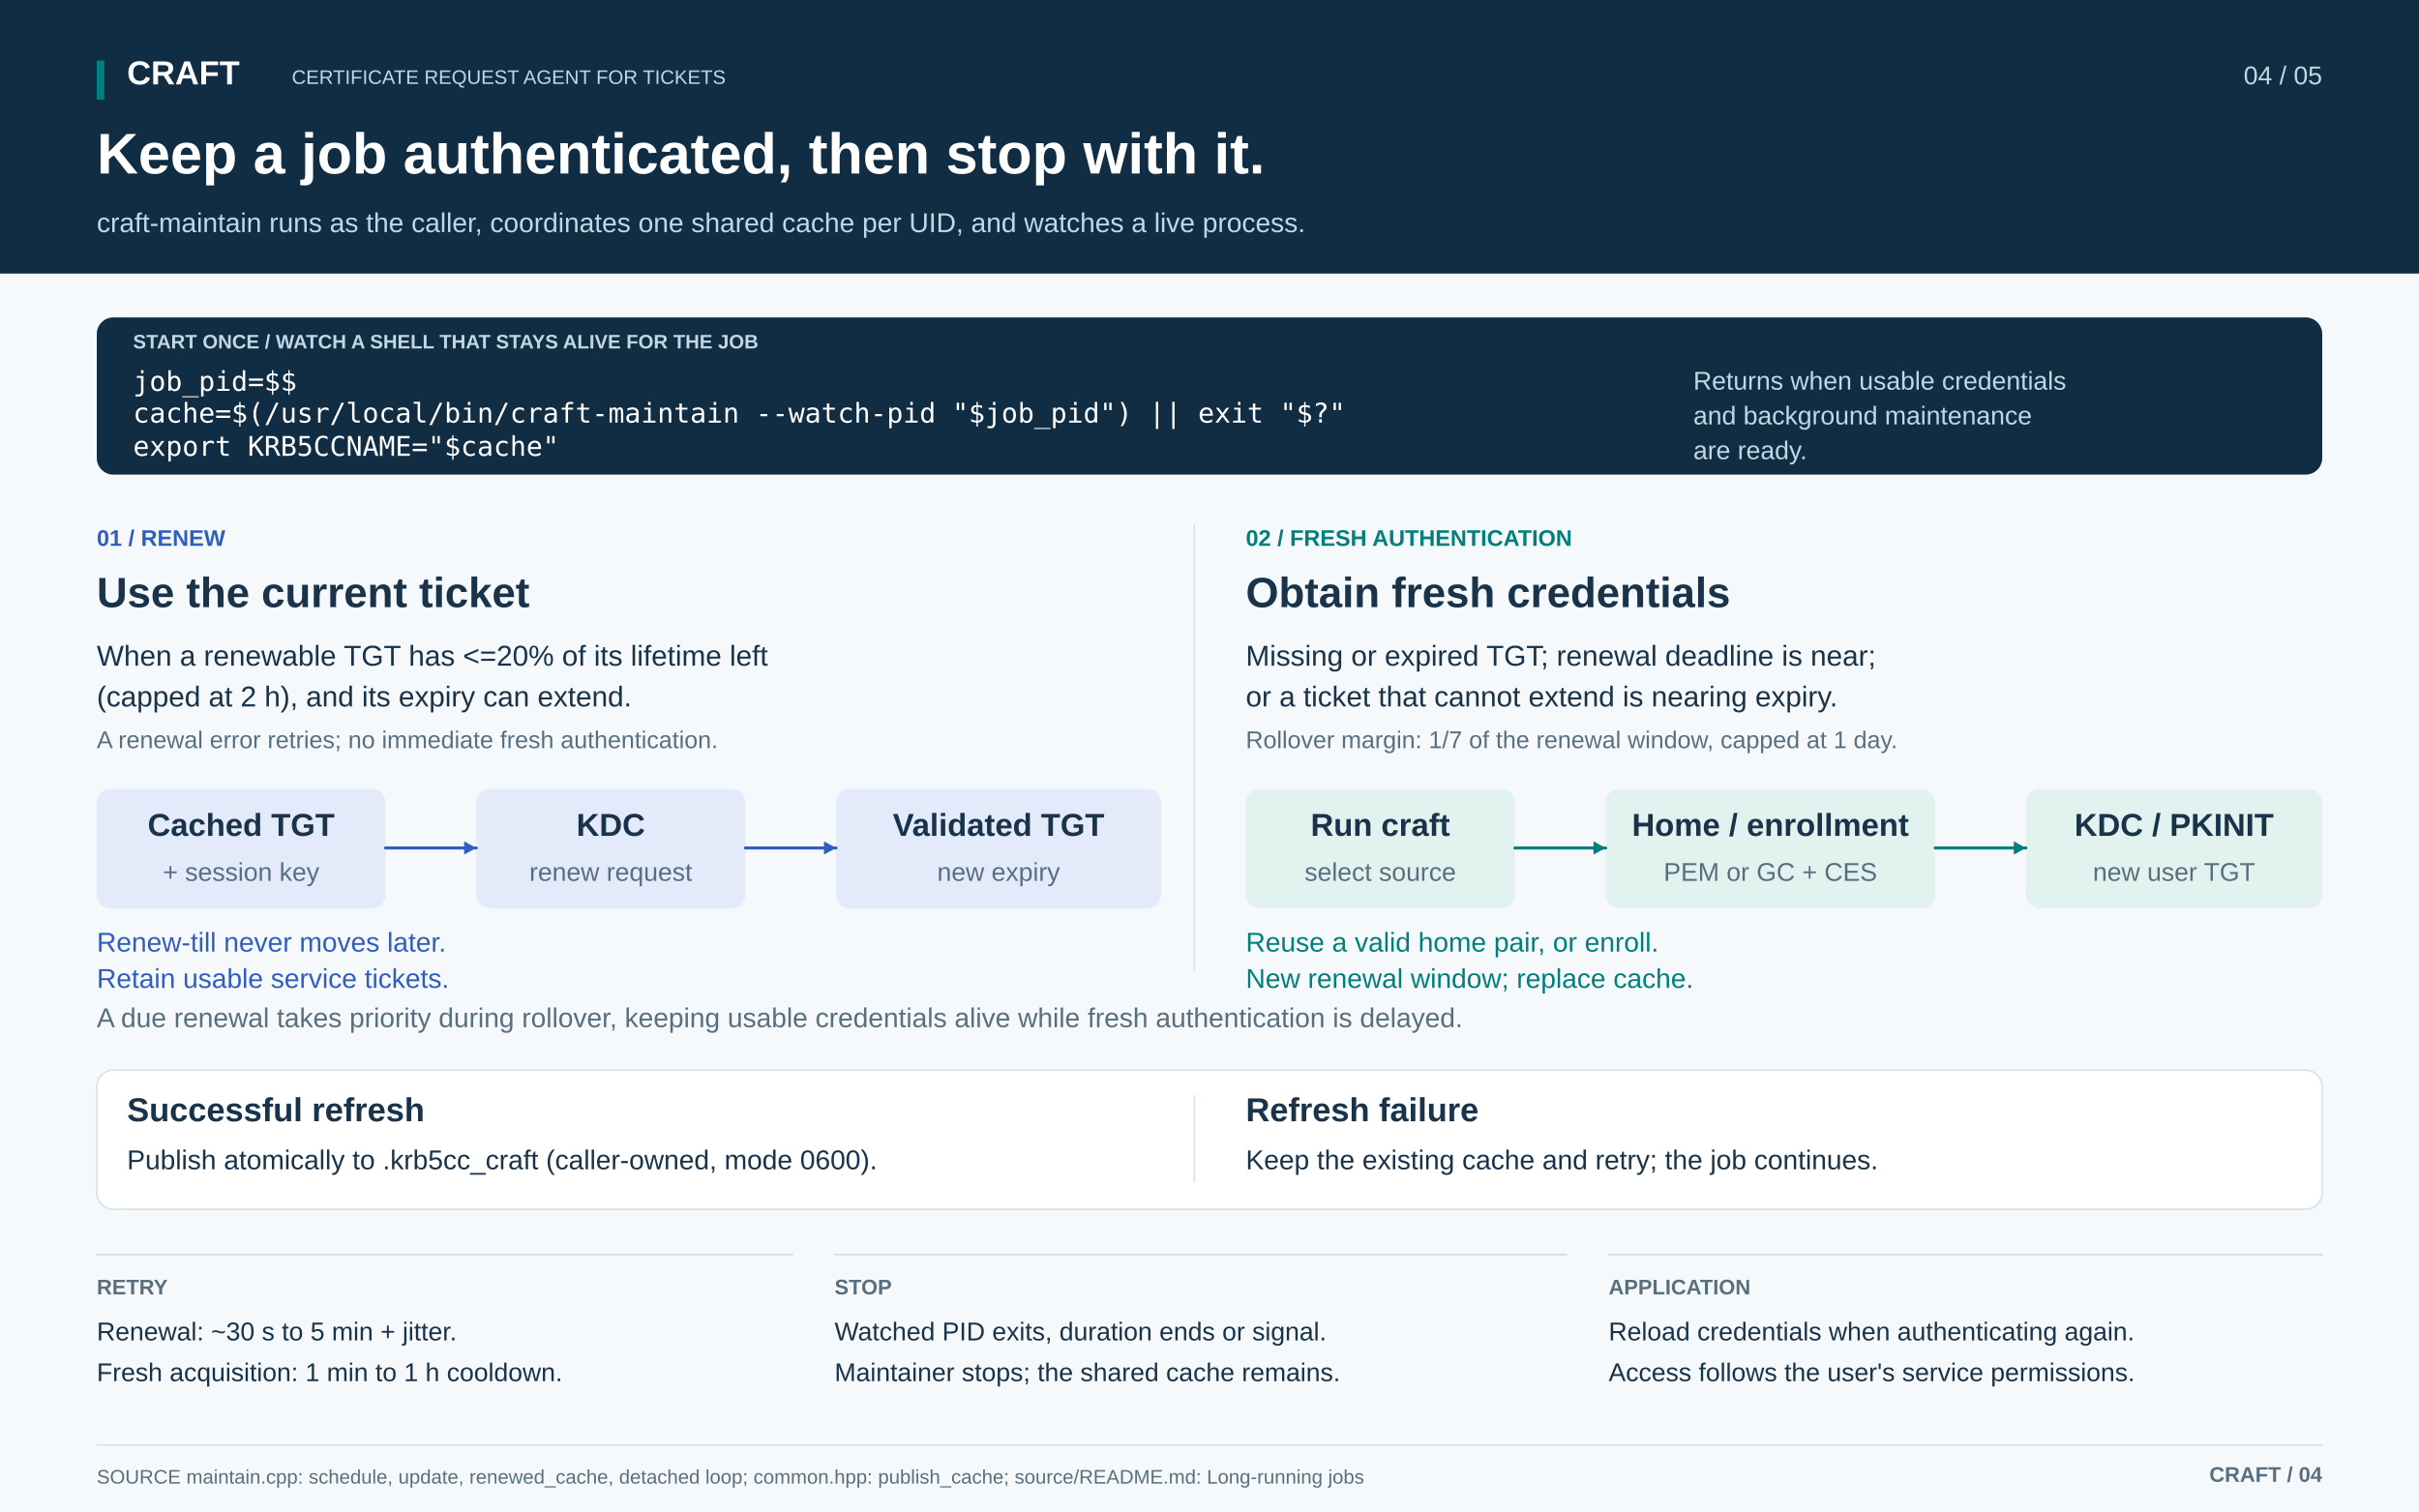
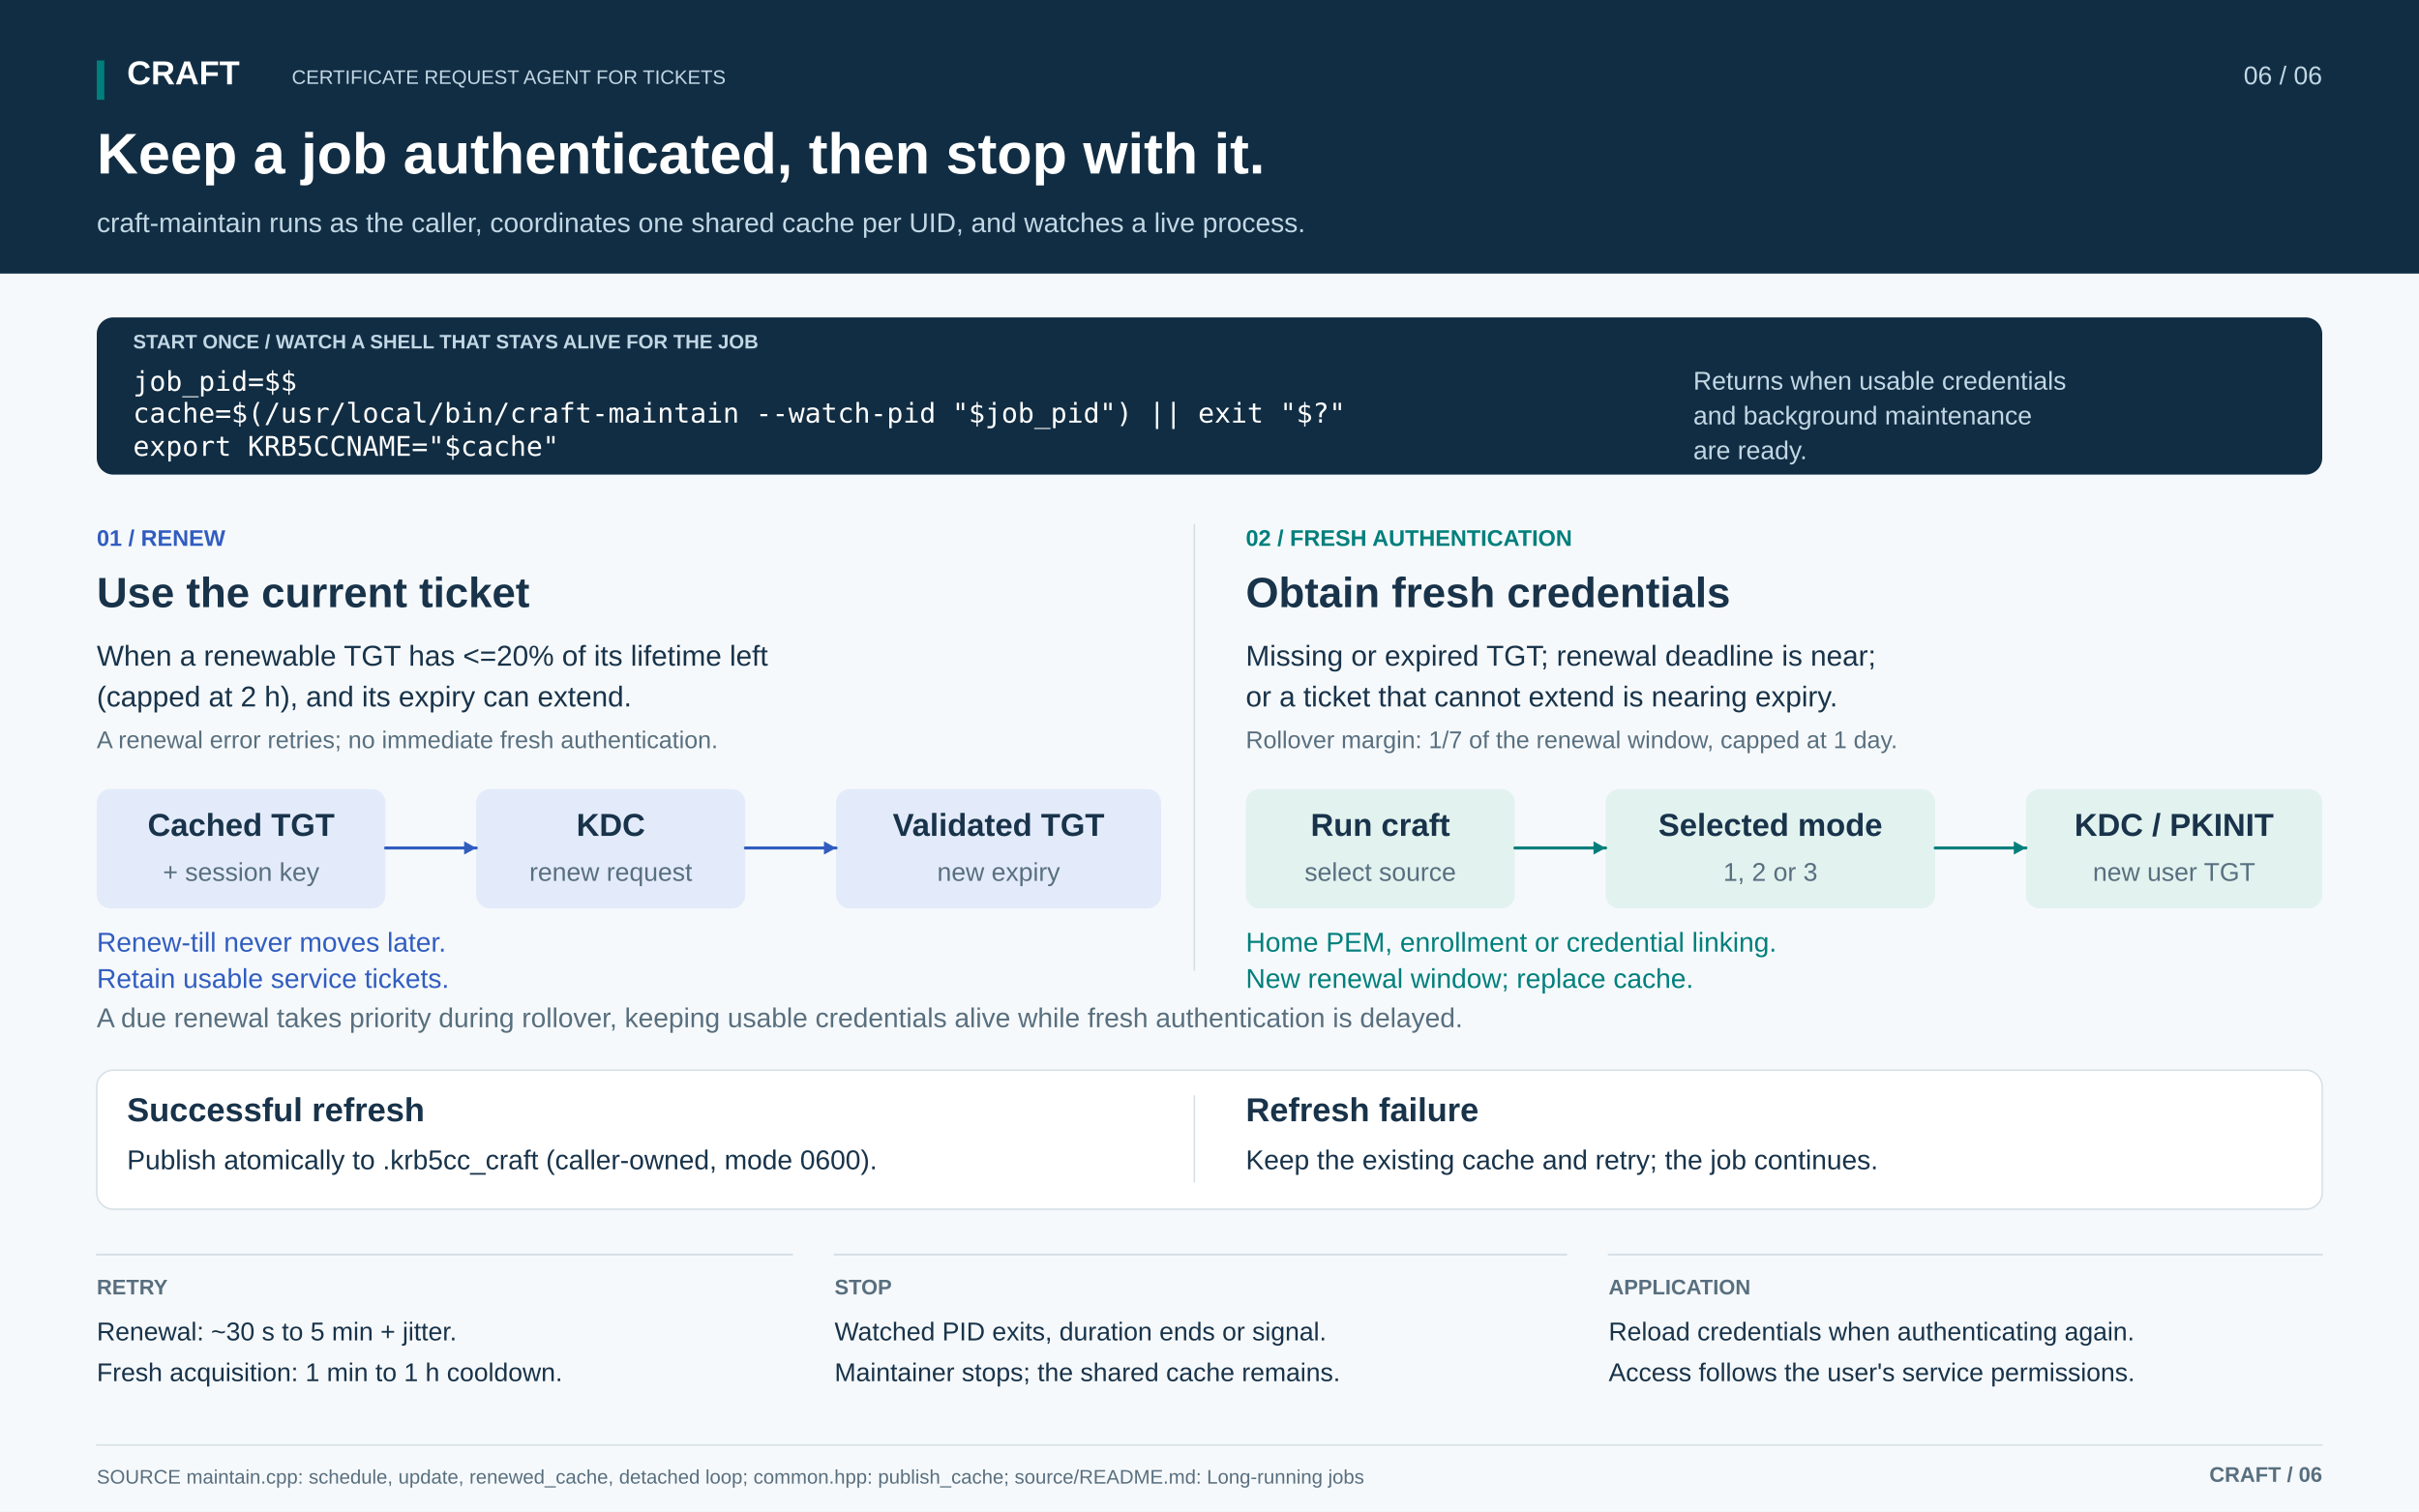
- <svg xmlns="http://www.w3.org/2000/svg" width="1600" height="1000" viewBox="0 0 1600 1000" role="img" aria-labelledby="04-job-maintenance-title 04-job-maintenance-desc">
+ <svg xmlns="http://www.w3.org/2000/svg" width="1600" height="1000" viewBox="0 0 1600 1000" role="img" aria-labelledby="06-job-maintenance-title 06-job-maintenance-desc">
  <rect x="0" y="0" width="1600" height="1000" rx="0" fill="#F6F9FB" stroke="none" stroke-width="1" />
  <rect x="0" y="0" width="1600" height="181" rx="0" fill="#112D43" stroke="none" stroke-width="1" />
  <rect x="64" y="40" width="5" height="26" rx="0" fill="#007F7C" stroke="none" stroke-width="1" />
  <text x="84" y="55.82" font-size="22" font-family="'Segoe UI', Arial, sans-serif" fill="#FFFFFF" font-weight="600" text-anchor="start">CRAFT</text>
  <text x="193" y="55.53" font-size="13" font-family="'Segoe UI', Arial, sans-serif" fill="#C2D7E4" font-weight="400" text-anchor="start">CERTIFICATE REQUEST AGENT FOR TICKETS</text>
-   <text x="1536" y="55.77" font-size="17" font-family="'Segoe UI', Arial, sans-serif" fill="#C2D7E4" font-weight="400" text-anchor="end">04 / 05</text>
+   <text x="1536" y="55.77" font-size="17" font-family="'Segoe UI', Arial, sans-serif" fill="#C2D7E4" font-weight="400" text-anchor="end">06 / 06</text>
  <text x="64" y="114.78" font-size="38" font-family="'Segoe UI', Arial, sans-serif" fill="#FFFFFF" font-weight="600" text-anchor="start">Keep a job authenticated, then stop with it.</text>
  <text x="64" y="153.58" font-size="18" font-family="'Segoe UI', Arial, sans-serif" fill="#C2D7E4" font-weight="400" text-anchor="start">craft-maintain runs as the caller, coordinates one shared cache per UID, and watches a live process.</text>
  <rect x="64" y="210" width="1472" height="104" rx="11" fill="#112D43" stroke="none" stroke-width="1" />
  <text x="88" y="230.53" font-size="13" font-family="'Segoe UI', Arial, sans-serif" fill="#C2D7E4" font-weight="600" text-anchor="start">START ONCE / WATCH A SHELL THAT STAYS ALIVE FOR THE JOB</text>
  <text x="88" y="258.58" font-size="18" font-family="Consolas, 'DejaVu Sans Mono', monospace" fill="#FFFFFF" font-weight="400" text-anchor="start">job_pid=$$</text>
  <text x="88" y="279.58" font-size="18" font-family="Consolas, 'DejaVu Sans Mono', monospace" fill="#FFFFFF" font-weight="400" text-anchor="start">cache=$(/usr/local/bin/craft-maintain --watch-pid "$job_pid") || exit "$?"</text>
  <text x="88" y="301.58" font-size="18" font-family="Consolas, 'DejaVu Sans Mono', monospace" fill="#FFFFFF" font-weight="400" text-anchor="start">export KRB5CCNAME="$cache"</text>
  <text x="1120" y="257.77" font-size="17" font-family="'Segoe UI', Arial, sans-serif" fill="#C2D7E4" font-weight="400" text-anchor="start">Returns when usable credentials</text>
  <text x="1120" y="280.77" font-size="17" font-family="'Segoe UI', Arial, sans-serif" fill="#C2D7E4" font-weight="400" text-anchor="start">and background maintenance</text>
  <text x="1120" y="303.77" font-size="17" font-family="'Segoe UI', Arial, sans-serif" fill="#C2D7E4" font-weight="400" text-anchor="start">are ready.</text>
  <text x="64" y="361.15" font-size="15" font-family="'Segoe UI', Arial, sans-serif" fill="#315DC0" font-weight="600" text-anchor="start">01 / RENEW</text>
  <text x="64" y="401.68" font-size="28" font-family="'Segoe UI', Arial, sans-serif" fill="#18334A" font-weight="600" text-anchor="start">Use the current ticket</text>
  <text x="64" y="440.39" font-size="19" font-family="'Segoe UI', Arial, sans-serif" fill="#18334A" font-weight="400" text-anchor="start">When a renewable TGT has &lt;=20% of its lifetime left</text>
  <text x="64" y="467.39" font-size="19" font-family="'Segoe UI', Arial, sans-serif" fill="#18334A" font-weight="400" text-anchor="start">(capped at 2 h), and its expiry can extend.</text>
  <text x="64" y="494.96" font-size="16" font-family="'Segoe UI', Arial, sans-serif" fill="#586F7F" font-weight="400" text-anchor="start">A renewal error retries; no immediate fresh authentication.</text>
  <polyline points="790,347 790,642" fill="none" stroke="#D5E0E7" stroke-width="1" stroke-linecap="round" stroke-linejoin="round" />
  <text x="824" y="361.15" font-size="15" font-family="'Segoe UI', Arial, sans-serif" fill="#007F7C" font-weight="600" text-anchor="start">02 / FRESH AUTHENTICATION</text>
  <text x="824" y="401.68" font-size="28" font-family="'Segoe UI', Arial, sans-serif" fill="#18334A" font-weight="600" text-anchor="start">Obtain fresh credentials</text>
  <text x="824" y="440.39" font-size="19" font-family="'Segoe UI', Arial, sans-serif" fill="#18334A" font-weight="400" text-anchor="start">Missing or expired TGT; renewal deadline is near;</text>
  <text x="824" y="467.39" font-size="19" font-family="'Segoe UI', Arial, sans-serif" fill="#18334A" font-weight="400" text-anchor="start">or a ticket that cannot extend is nearing expiry.</text>
  <text x="824" y="494.96" font-size="16" font-family="'Segoe UI', Arial, sans-serif" fill="#586F7F" font-weight="400" text-anchor="start">Rollover margin: 1/7 of the renewal window, capped at 1 day.</text>
  <rect x="64" y="522" width="191" height="79" rx="9" fill="#E3EBFA" stroke="none" stroke-width="1" />
  <text x="159.5" y="553.01" font-size="21" font-family="'Segoe UI', Arial, sans-serif" fill="#18334A" font-weight="600" text-anchor="middle">Cached TGT</text>
  <text x="159.5" y="582.77" font-size="17" font-family="'Segoe UI', Arial, sans-serif" fill="#586F7F" font-weight="400" text-anchor="middle">+ session key</text>
  <rect x="315" y="522" width="178" height="79" rx="9" fill="#E3EBFA" stroke="none" stroke-width="1" />
  <text x="404.0" y="553.01" font-size="21" font-family="'Segoe UI', Arial, sans-serif" fill="#18334A" font-weight="600" text-anchor="middle">KDC</text>
  <text x="404.0" y="582.77" font-size="17" font-family="'Segoe UI', Arial, sans-serif" fill="#586F7F" font-weight="400" text-anchor="middle">renew request</text>
  <rect x="553" y="522" width="215" height="79" rx="9" fill="#E3EBFA" stroke="none" stroke-width="1" />
  <text x="660.5" y="553.01" font-size="21" font-family="'Segoe UI', Arial, sans-serif" fill="#18334A" font-weight="600" text-anchor="middle">Validated TGT</text>
  <text x="660.5" y="582.77" font-size="17" font-family="'Segoe UI', Arial, sans-serif" fill="#586F7F" font-weight="400" text-anchor="middle">new expiry</text>
  <polyline points="255,561 315,561" fill="none" stroke="#315DC0" stroke-width="2" stroke-linecap="round" stroke-linejoin="round" />
  <polygon points="315,561 307.0,556.6 307.0,565.4" fill="#315DC0" />
  <polyline points="493,561 553,561" fill="none" stroke="#315DC0" stroke-width="2" stroke-linecap="round" stroke-linejoin="round" />
  <polygon points="553,561 545.0,556.6 545.0,565.4" fill="#315DC0" />
  <text x="64" y="629.58" font-size="18" font-family="'Segoe UI', Arial, sans-serif" fill="#315DC0" font-weight="400" text-anchor="start">Renew-till never moves later.</text>
  <text x="64" y="653.58" font-size="18" font-family="'Segoe UI', Arial, sans-serif" fill="#315DC0" font-weight="400" text-anchor="start">Retain usable service tickets.</text>
  <rect x="824" y="522" width="178" height="79" rx="9" fill="#E2F2EF" stroke="none" stroke-width="1" />
  <text x="913.0" y="553.01" font-size="21" font-family="'Segoe UI', Arial, sans-serif" fill="#18334A" font-weight="600" text-anchor="middle">Run craft</text>
  <text x="913.0" y="582.77" font-size="17" font-family="'Segoe UI', Arial, sans-serif" fill="#586F7F" font-weight="400" text-anchor="middle">select source</text>
  <rect x="1062" y="522" width="218" height="79" rx="9" fill="#E2F2EF" stroke="none" stroke-width="1" />
-   <text x="1171.0" y="553.01" font-size="21" font-family="'Segoe UI', Arial, sans-serif" fill="#18334A" font-weight="600" text-anchor="middle">Home / enrollment</text>
-   <text x="1171.0" y="582.77" font-size="17" font-family="'Segoe UI', Arial, sans-serif" fill="#586F7F" font-weight="400" text-anchor="middle">PEM or GC + CES</text>
+   <text x="1171.0" y="553.01" font-size="21" font-family="'Segoe UI', Arial, sans-serif" fill="#18334A" font-weight="600" text-anchor="middle">Selected mode</text>
+   <text x="1171.0" y="582.77" font-size="17" font-family="'Segoe UI', Arial, sans-serif" fill="#586F7F" font-weight="400" text-anchor="middle">1, 2 or 3</text>
  <rect x="1340" y="522" width="196" height="79" rx="9" fill="#E2F2EF" stroke="none" stroke-width="1" />
  <text x="1438.0" y="553.01" font-size="21" font-family="'Segoe UI', Arial, sans-serif" fill="#18334A" font-weight="600" text-anchor="middle">KDC / PKINIT</text>
  <text x="1438.0" y="582.77" font-size="17" font-family="'Segoe UI', Arial, sans-serif" fill="#586F7F" font-weight="400" text-anchor="middle">new user TGT</text>
  <polyline points="1002,561 1062,561" fill="none" stroke="#007F7C" stroke-width="2" stroke-linecap="round" stroke-linejoin="round" />
  <polygon points="1062,561 1054.0,556.6 1054.0,565.4" fill="#007F7C" />
  <polyline points="1280,561 1340,561" fill="none" stroke="#007F7C" stroke-width="2" stroke-linecap="round" stroke-linejoin="round" />
  <polygon points="1340,561 1332.0,556.6 1332.0,565.4" fill="#007F7C" />
-   <text x="824" y="629.58" font-size="18" font-family="'Segoe UI', Arial, sans-serif" fill="#007F7C" font-weight="400" text-anchor="start">Reuse a valid home pair, or enroll.</text>
+   <text x="824" y="629.58" font-size="18" font-family="'Segoe UI', Arial, sans-serif" fill="#007F7C" font-weight="400" text-anchor="start">Home PEM, enrollment or credential linking.</text>
  <text x="824" y="653.58" font-size="18" font-family="'Segoe UI', Arial, sans-serif" fill="#007F7C" font-weight="400" text-anchor="start">New renewal window; replace cache.</text>
  <text x="64" y="679.58" font-size="18" font-family="'Segoe UI', Arial, sans-serif" fill="#586F7F" font-weight="400" text-anchor="start">A due renewal takes priority during rollover, keeping usable credentials alive while fresh authentication is delayed.</text>
  <rect x="64" y="708" width="1472" height="92" rx="11" fill="#FFFFFF" stroke="#D5E0E7" stroke-width="1" />
  <text x="84" y="741.82" font-size="22" font-family="'Segoe UI', Arial, sans-serif" fill="#18334A" font-weight="600" text-anchor="start">Successful refresh</text>
  <text x="84" y="773.58" font-size="18" font-family="'Segoe UI', Arial, sans-serif" fill="#18334A" font-weight="400" text-anchor="start">Publish atomically to .krb5cc_craft (caller-owned, mode 0600).</text>
  <polyline points="790,725 790,782" fill="none" stroke="#D5E0E7" stroke-width="1" stroke-linecap="round" stroke-linejoin="round" />
  <text x="824" y="741.82" font-size="22" font-family="'Segoe UI', Arial, sans-serif" fill="#18334A" font-weight="600" text-anchor="start">Refresh failure</text>
  <text x="824" y="773.58" font-size="18" font-family="'Segoe UI', Arial, sans-serif" fill="#18334A" font-weight="400" text-anchor="start">Keep the existing cache and retry; the job continues.</text>
  <polyline points="64,830 524,830" fill="none" stroke="#D5E0E7" stroke-width="1.3" stroke-linecap="round" stroke-linejoin="round" />
  <text x="64" y="856.34" font-size="14" font-family="'Segoe UI', Arial, sans-serif" fill="#586F7F" font-weight="600" text-anchor="start">RETRY</text>
  <text x="64" y="886.77" font-size="17" font-family="'Segoe UI', Arial, sans-serif" fill="#18334A" font-weight="400" text-anchor="start">Renewal: ~30 s to 5 min + jitter.</text>
  <text x="64" y="913.77" font-size="17" font-family="'Segoe UI', Arial, sans-serif" fill="#18334A" font-weight="400" text-anchor="start">Fresh acquisition: 1 min to 1 h cooldown.</text>
  <polyline points="552,830 1036,830" fill="none" stroke="#D5E0E7" stroke-width="1.3" stroke-linecap="round" stroke-linejoin="round" />
  <text x="552" y="856.34" font-size="14" font-family="'Segoe UI', Arial, sans-serif" fill="#586F7F" font-weight="600" text-anchor="start">STOP</text>
  <text x="552" y="886.77" font-size="17" font-family="'Segoe UI', Arial, sans-serif" fill="#18334A" font-weight="400" text-anchor="start">Watched PID exits, duration ends or signal.</text>
  <text x="552" y="913.77" font-size="17" font-family="'Segoe UI', Arial, sans-serif" fill="#18334A" font-weight="400" text-anchor="start">Maintainer stops; the shared cache remains.</text>
  <polyline points="1064,830 1536,830" fill="none" stroke="#D5E0E7" stroke-width="1.3" stroke-linecap="round" stroke-linejoin="round" />
  <text x="1064" y="856.34" font-size="14" font-family="'Segoe UI', Arial, sans-serif" fill="#586F7F" font-weight="600" text-anchor="start">APPLICATION</text>
  <text x="1064" y="886.77" font-size="17" font-family="'Segoe UI', Arial, sans-serif" fill="#18334A" font-weight="400" text-anchor="start">Reload credentials when authenticating again.</text>
  <text x="1064" y="913.77" font-size="17" font-family="'Segoe UI', Arial, sans-serif" fill="#18334A" font-weight="400" text-anchor="start">Access follows the user's service permissions.</text>
  <polyline points="64,956 1536,956" fill="none" stroke="#D5E0E7" stroke-width="1" stroke-linecap="round" stroke-linejoin="round" />
  <text x="64" y="981.53" font-size="13" font-family="'Segoe UI', Arial, sans-serif" fill="#586F7F" font-weight="400" text-anchor="start">SOURCE  maintain.cpp: schedule, update, renewed_cache, detached loop; common.hpp: publish_cache; source/README.md: Long-running jobs</text>
-   <text x="1536" y="980.34" font-size="14" font-family="'Segoe UI', Arial, sans-serif" fill="#586F7F" font-weight="600" text-anchor="end">CRAFT  /  04</text>
+   <text x="1536" y="980.34" font-size="14" font-family="'Segoe UI', Arial, sans-serif" fill="#586F7F" font-weight="600" text-anchor="end">CRAFT  /  06</text>
</svg>
